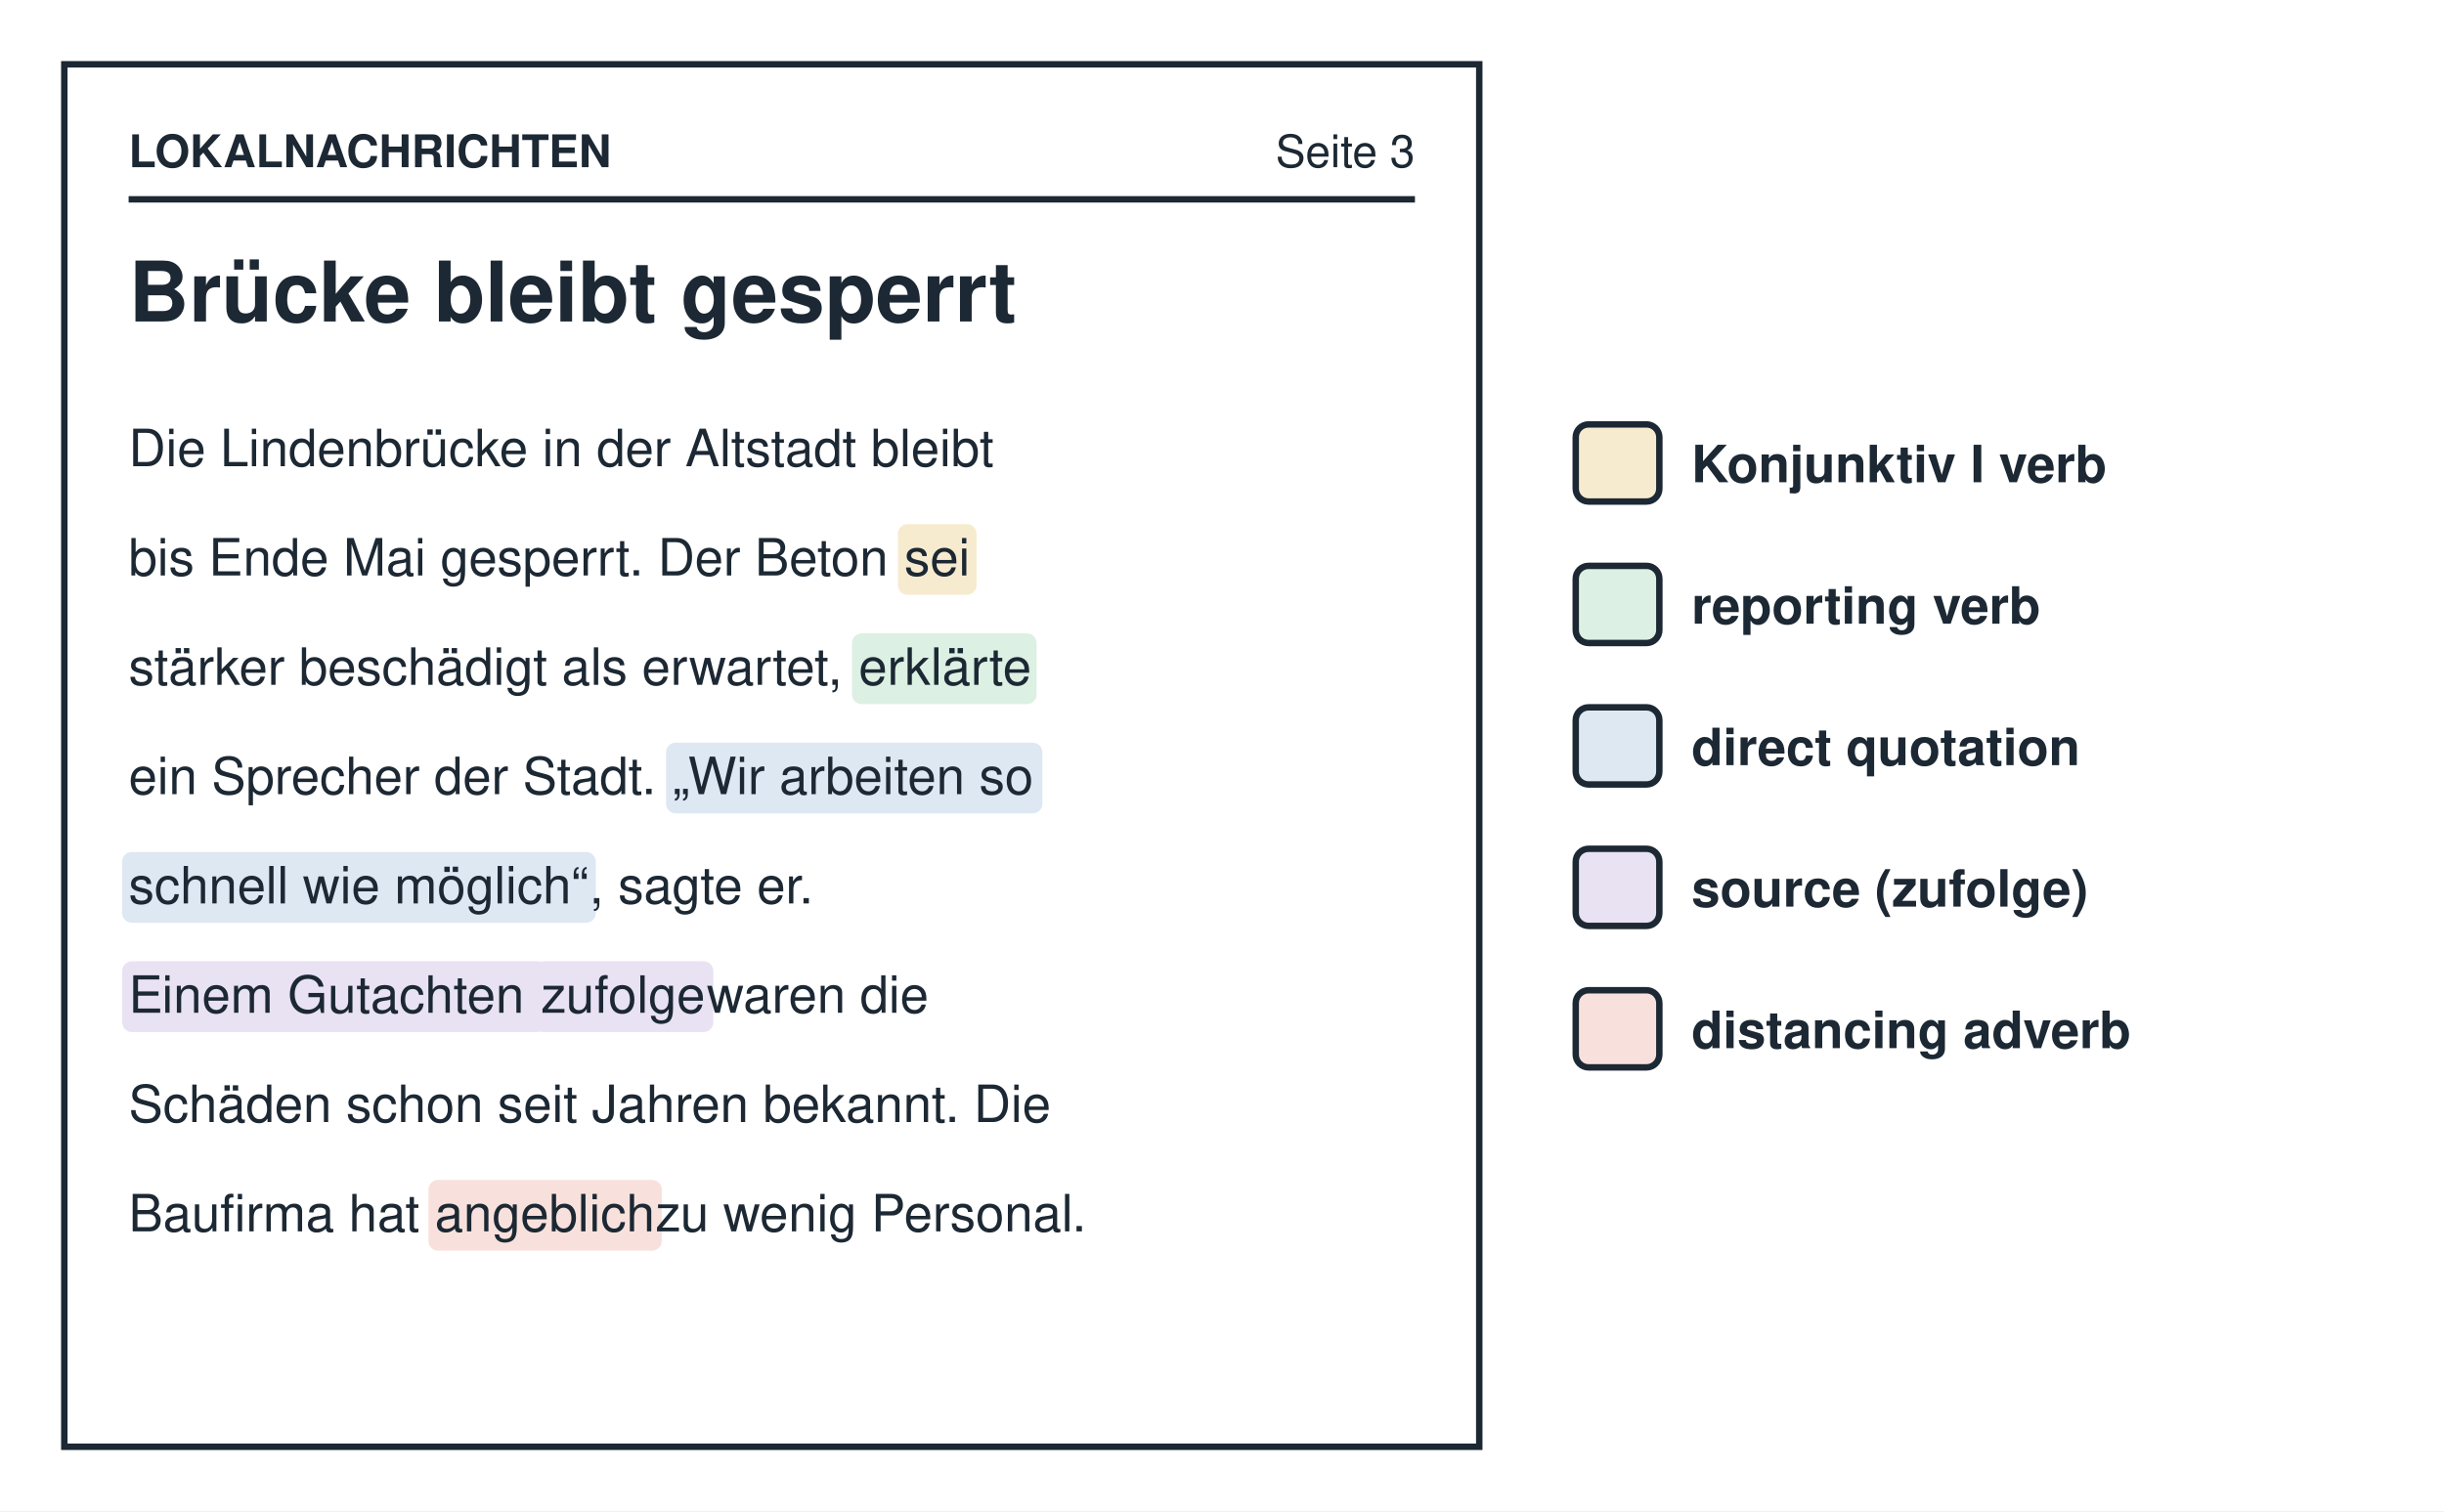
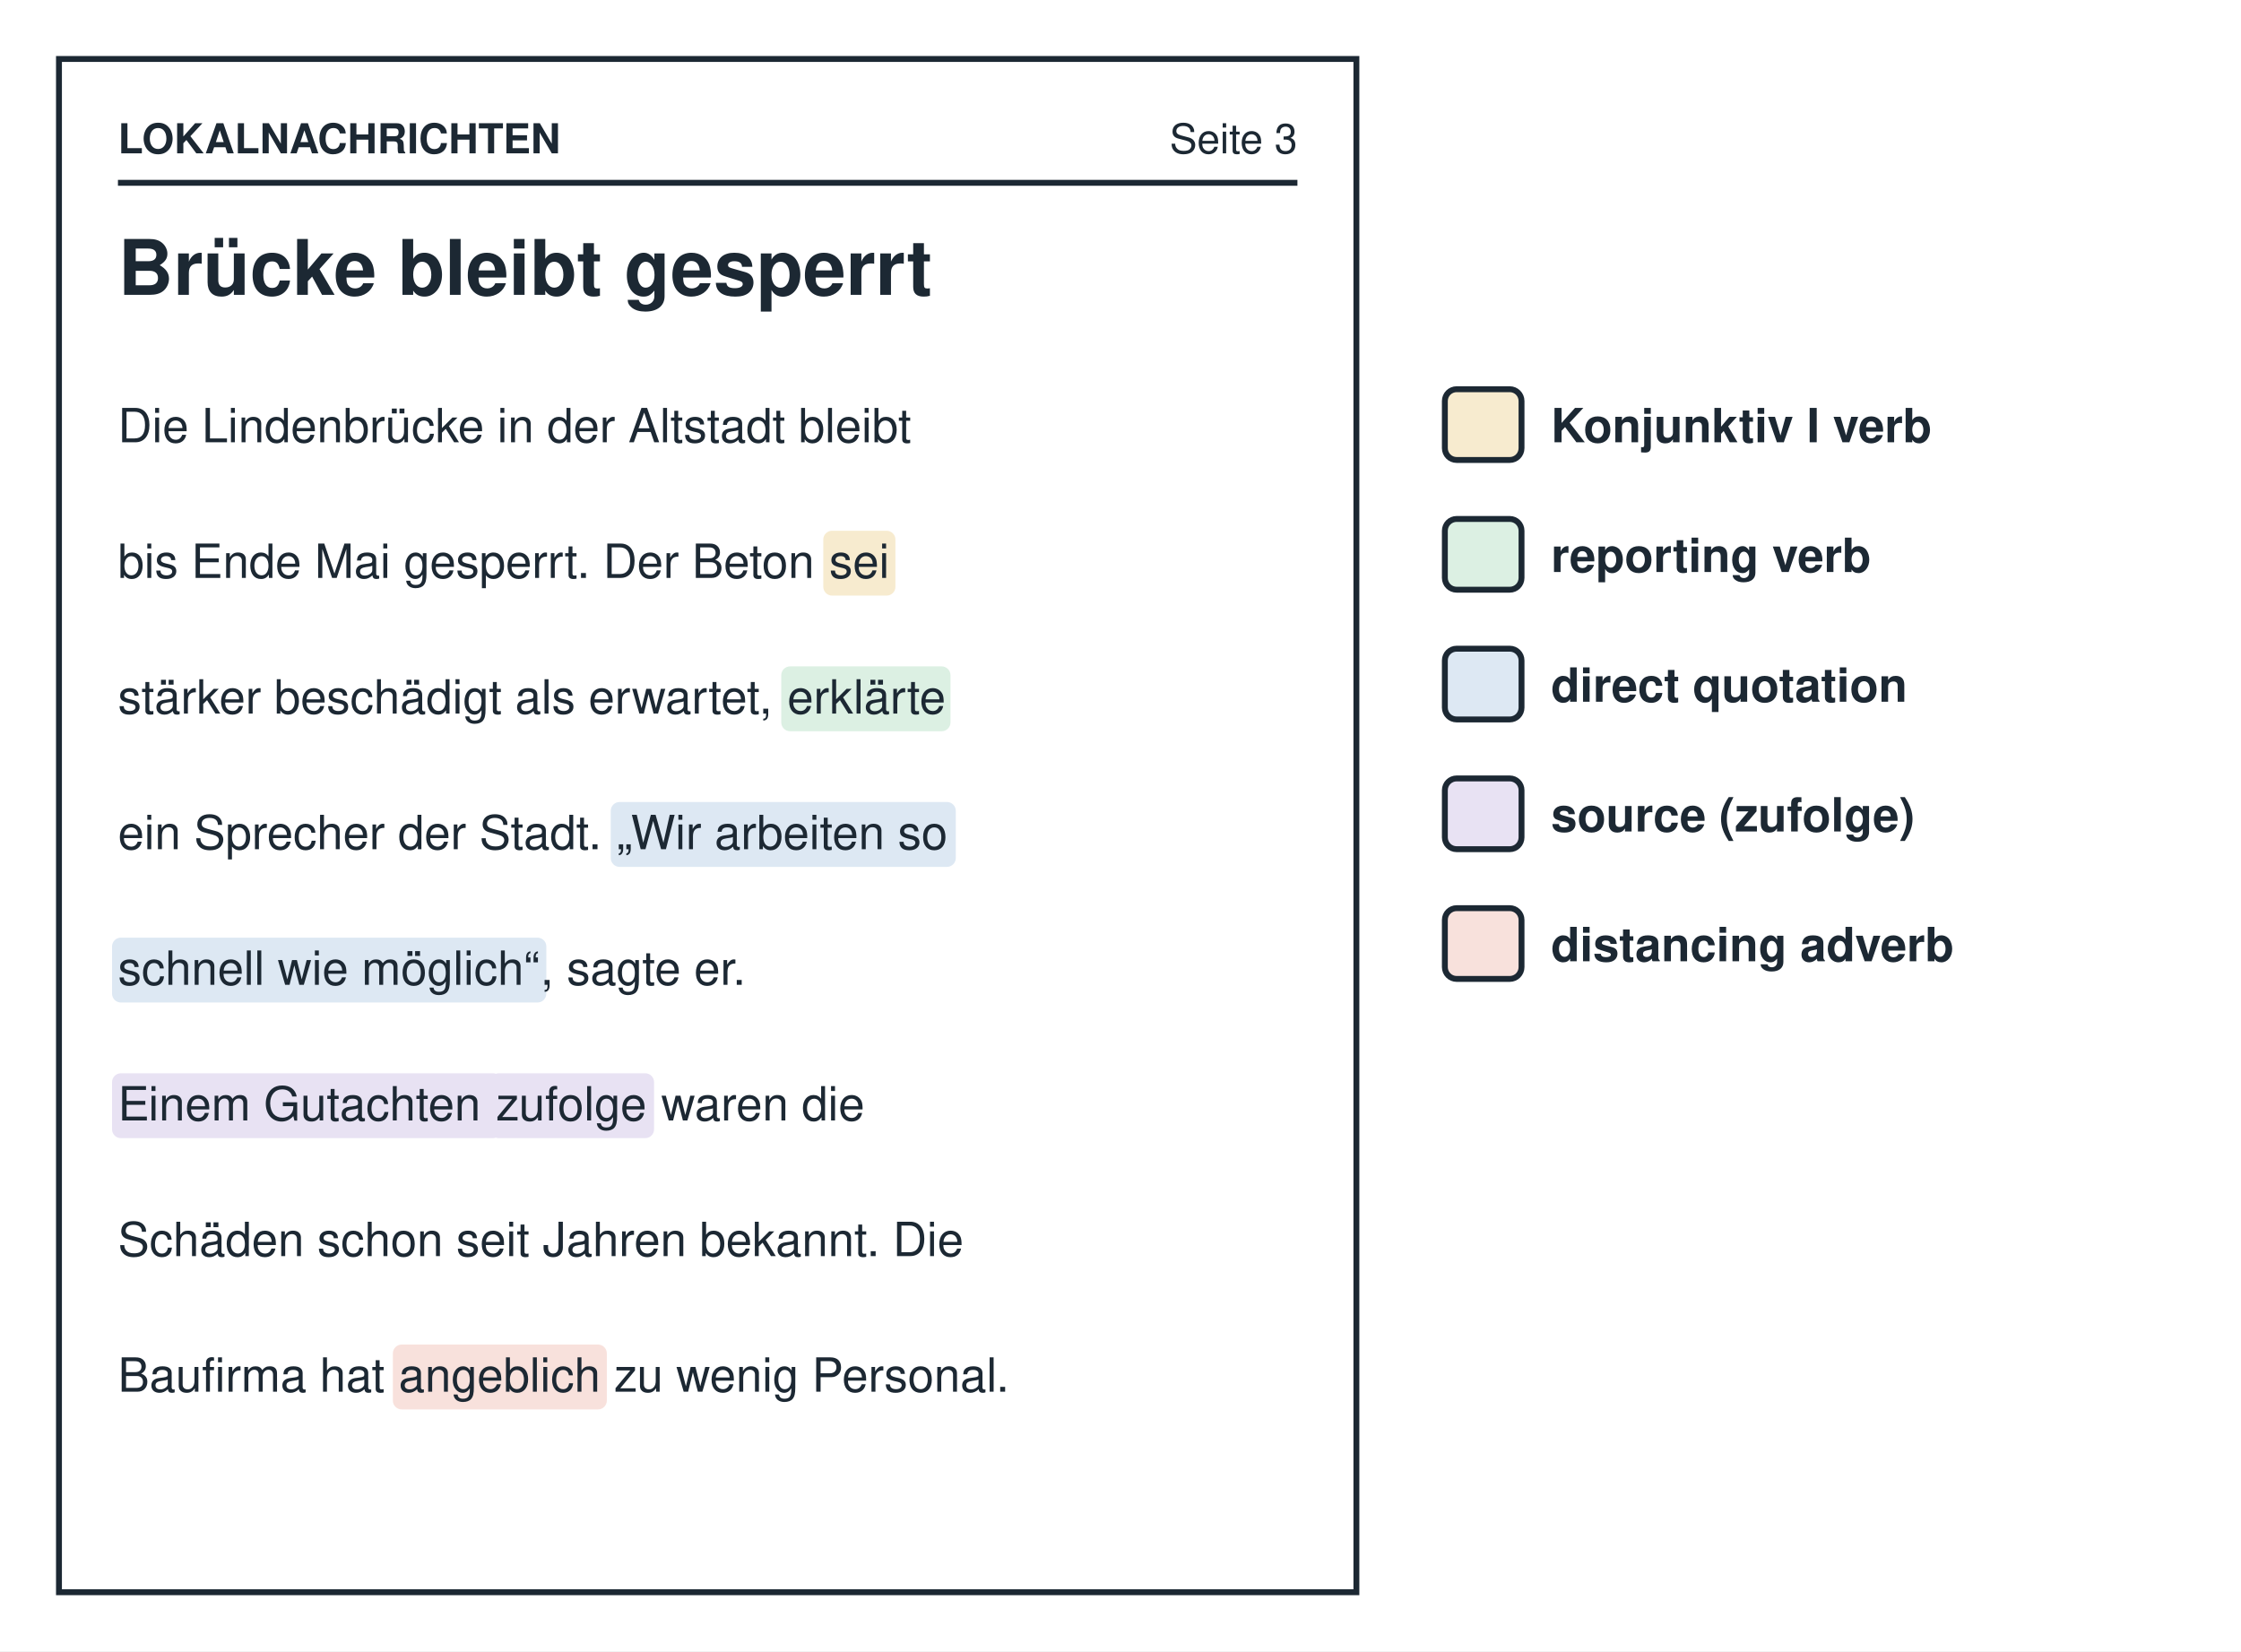
- <svg xmlns="http://www.w3.org/2000/svg" viewBox="0 0 760 470" width="760" height="470" role="img">
-   <rect width="760" height="470" fill="#ffffff" />
-   <g font-family="Helvetica, Arial, sans-serif" fill="#1c2833">
-     <rect x="20" y="20" width="440" height="430" rx="0" fill="#ffffff" stroke="#1c2833" stroke-width="2" />
+ <svg xmlns="http://www.w3.org/2000/svg" viewBox="0 0 760 560" width="760" height="560" role="img">
+   <rect width="760" height="560" fill="#ffffff" />
+   <g font-family="Helvetica, Arial, sans-serif" fill="#1c2833" xml:space="preserve">
+     <rect x="20" y="20" width="440" height="520" rx="0" fill="#ffffff" stroke="#1c2833" stroke-width="2" />
    <text x="40" y="52" font-size="14" text-anchor="start" font-weight="bold" fill="#1c2833">LOKALNACHRICHTEN</text>
    <text x="440" y="52" font-size="14" text-anchor="end" fill="#1c2833">Seite 3</text>
    <line x1="40" y1="62" x2="440" y2="62" stroke="#1c2833" stroke-width="2" />
    <text x="40" y="100" font-size="26" text-anchor="start" font-weight="bold" fill="#1c2833">Brücke bleibt gesperrt</text>
-     <rect x="279.203" y="163" width="24.469" height="22" rx="3" fill="#f7ebcf" stroke="none" stroke-width="0" />
-     <rect x="264.953" y="197" width="57.391" height="22" rx="3" fill="#dcf0e3" stroke="none" stroke-width="0" />
-     <rect x="207.125" y="231" width="117.016" height="22" rx="3" fill="#dde8f3" stroke="none" stroke-width="0" />
-     <rect x="38" y="265" width="147.281" height="22" rx="3" fill="#dde8f3" stroke="none" stroke-width="0" />
-     <rect x="38" y="299" width="132.172" height="22" rx="3" fill="#e8e2f3" stroke="none" stroke-width="0" />
-     <rect x="166.172" y="299" width="55.641" height="22" rx="3" fill="#e8e2f3" stroke="none" stroke-width="0" />
-     <rect x="133.234" y="367" width="72.562" height="22" rx="3" fill="#f8e1dc" stroke="none" stroke-width="0" />
-     <text x="40" y="145" font-size="16" text-anchor="start" fill="#1c2833">Die Lindenbrücke in der Altstadt bleibt</text>
-     <text x="40" y="179" font-size="16" text-anchor="start" fill="#1c2833">bis Ende Mai gesperrt. Der Beton </text>
-     <text x="281.2" y="179" font-size="16" text-anchor="start" fill="#1c2833">sei</text>
-     <text x="40" y="213" font-size="16" text-anchor="start" fill="#1c2833">stärker beschädigt als erwartet, </text>
-     <text x="267.0" y="213" font-size="16" text-anchor="start" fill="#1c2833">erklärte</text>
-     <text x="40" y="247" font-size="16" text-anchor="start" fill="#1c2833">ein Sprecher der Stadt. </text>
-     <text x="209.1" y="247" font-size="16" text-anchor="start" fill="#1c2833">„Wir arbeiten so</text>
-     <text x="40" y="281" font-size="16" text-anchor="start" fill="#1c2833">schnell wie möglich“</text>
-     <text x="183.3" y="281" font-size="16" text-anchor="start" fill="#1c2833">, sagte er.</text>
-     <text x="40" y="315" font-size="16" text-anchor="start" fill="#1c2833">Einem Gutachten </text>
-     <text x="168.2" y="315" font-size="16" text-anchor="start" fill="#1c2833">zufolge</text>
-     <text x="219.8" y="315" font-size="16" text-anchor="start" fill="#1c2833"> waren die</text>
-     <text x="40" y="349" font-size="16" text-anchor="start" fill="#1c2833">Schäden schon seit Jahren bekannt. Die</text>
-     <text x="40" y="383" font-size="16" text-anchor="start" fill="#1c2833">Baufirma hat </text>
-     <text x="135.2" y="383" font-size="16" text-anchor="start" fill="#1c2833">angeblich</text>
-     <text x="203.8" y="383" font-size="16" text-anchor="start" fill="#1c2833"> zu wenig Personal.</text>
+     <rect x="279.203" y="180" width="24.469" height="22" rx="3" fill="#f7ebcf" stroke="none" stroke-width="0" />
+     <rect x="264.953" y="226" width="57.391" height="22" rx="3" fill="#dcf0e3" stroke="none" stroke-width="0" />
+     <rect x="207.125" y="272" width="117.016" height="22" rx="3" fill="#dde8f3" stroke="none" stroke-width="0" />
+     <rect x="38" y="318" width="147.281" height="22" rx="3" fill="#dde8f3" stroke="none" stroke-width="0" />
+     <rect x="38" y="364" width="132.172" height="22" rx="3" fill="#e8e2f3" stroke="none" stroke-width="0" />
+     <rect x="166.172" y="364" width="55.641" height="22" rx="3" fill="#e8e2f3" stroke="none" stroke-width="0" />
+     <rect x="133.234" y="456" width="72.562" height="22" rx="3" fill="#f8e1dc" stroke="none" stroke-width="0" />
+     <text x="40" y="150" font-size="16" text-anchor="start" fill="#1c2833">Die Lindenbrücke in der Altstadt bleibt</text>
+     <text x="40" y="196" font-size="16" text-anchor="start" fill="#1c2833">bis Ende Mai gesperrt. Der Beton </text>
+     <text x="281.2" y="196" font-size="16" text-anchor="start" fill="#1c2833">sei</text>
+     <text x="40" y="242" font-size="16" text-anchor="start" fill="#1c2833">stärker beschädigt als erwartet, </text>
+     <text x="267.0" y="242" font-size="16" text-anchor="start" fill="#1c2833">erklärte</text>
+     <text x="40" y="288" font-size="16" text-anchor="start" fill="#1c2833">ein Sprecher der Stadt. </text>
+     <text x="209.1" y="288" font-size="16" text-anchor="start" fill="#1c2833">„Wir arbeiten so</text>
+     <text x="40" y="334" font-size="16" text-anchor="start" fill="#1c2833">schnell wie möglich“</text>
+     <text x="183.3" y="334" font-size="16" text-anchor="start" fill="#1c2833">, sagte er.</text>
+     <text x="40" y="380" font-size="16" text-anchor="start" fill="#1c2833">Einem Gutachten </text>
+     <text x="168.2" y="380" font-size="16" text-anchor="start" fill="#1c2833">zufolge</text>
+     <text x="219.8" y="380" font-size="16" text-anchor="start" fill="#1c2833"> waren die</text>
+     <text x="40" y="426" font-size="16" text-anchor="start" fill="#1c2833">Schäden schon seit Jahren bekannt. Die</text>
+     <text x="40" y="472" font-size="16" text-anchor="start" fill="#1c2833">Baufirma hat </text>
+     <text x="135.2" y="472" font-size="16" text-anchor="start" fill="#1c2833">angeblich</text>
+     <text x="203.8" y="472" font-size="16" text-anchor="start" fill="#1c2833"> zu wenig Personal.</text>
    <rect x="490" y="132" width="26" height="24" rx="4" fill="#f7ebcf" stroke="#1c2833" stroke-width="2" />
    <text x="526" y="150" font-size="16" text-anchor="start" font-weight="bold" fill="#1c2833">Konjunktiv I verb</text>
    <rect x="490" y="176" width="26" height="24" rx="4" fill="#dcf0e3" stroke="#1c2833" stroke-width="2" />
    <text x="526" y="194" font-size="16" text-anchor="start" font-weight="bold" fill="#1c2833">reporting verb</text>
    <rect x="490" y="220" width="26" height="24" rx="4" fill="#dde8f3" stroke="#1c2833" stroke-width="2" />
    <text x="526" y="238" font-size="16" text-anchor="start" font-weight="bold" fill="#1c2833">direct quotation</text>
    <rect x="490" y="264" width="26" height="24" rx="4" fill="#e8e2f3" stroke="#1c2833" stroke-width="2" />
    <text x="526" y="282" font-size="16" text-anchor="start" font-weight="bold" fill="#1c2833">source (zufolge)</text>
    <rect x="490" y="308" width="26" height="24" rx="4" fill="#f8e1dc" stroke="#1c2833" stroke-width="2" />
    <text x="526" y="326" font-size="16" text-anchor="start" font-weight="bold" fill="#1c2833">distancing adverb</text>
  </g>
</svg>
